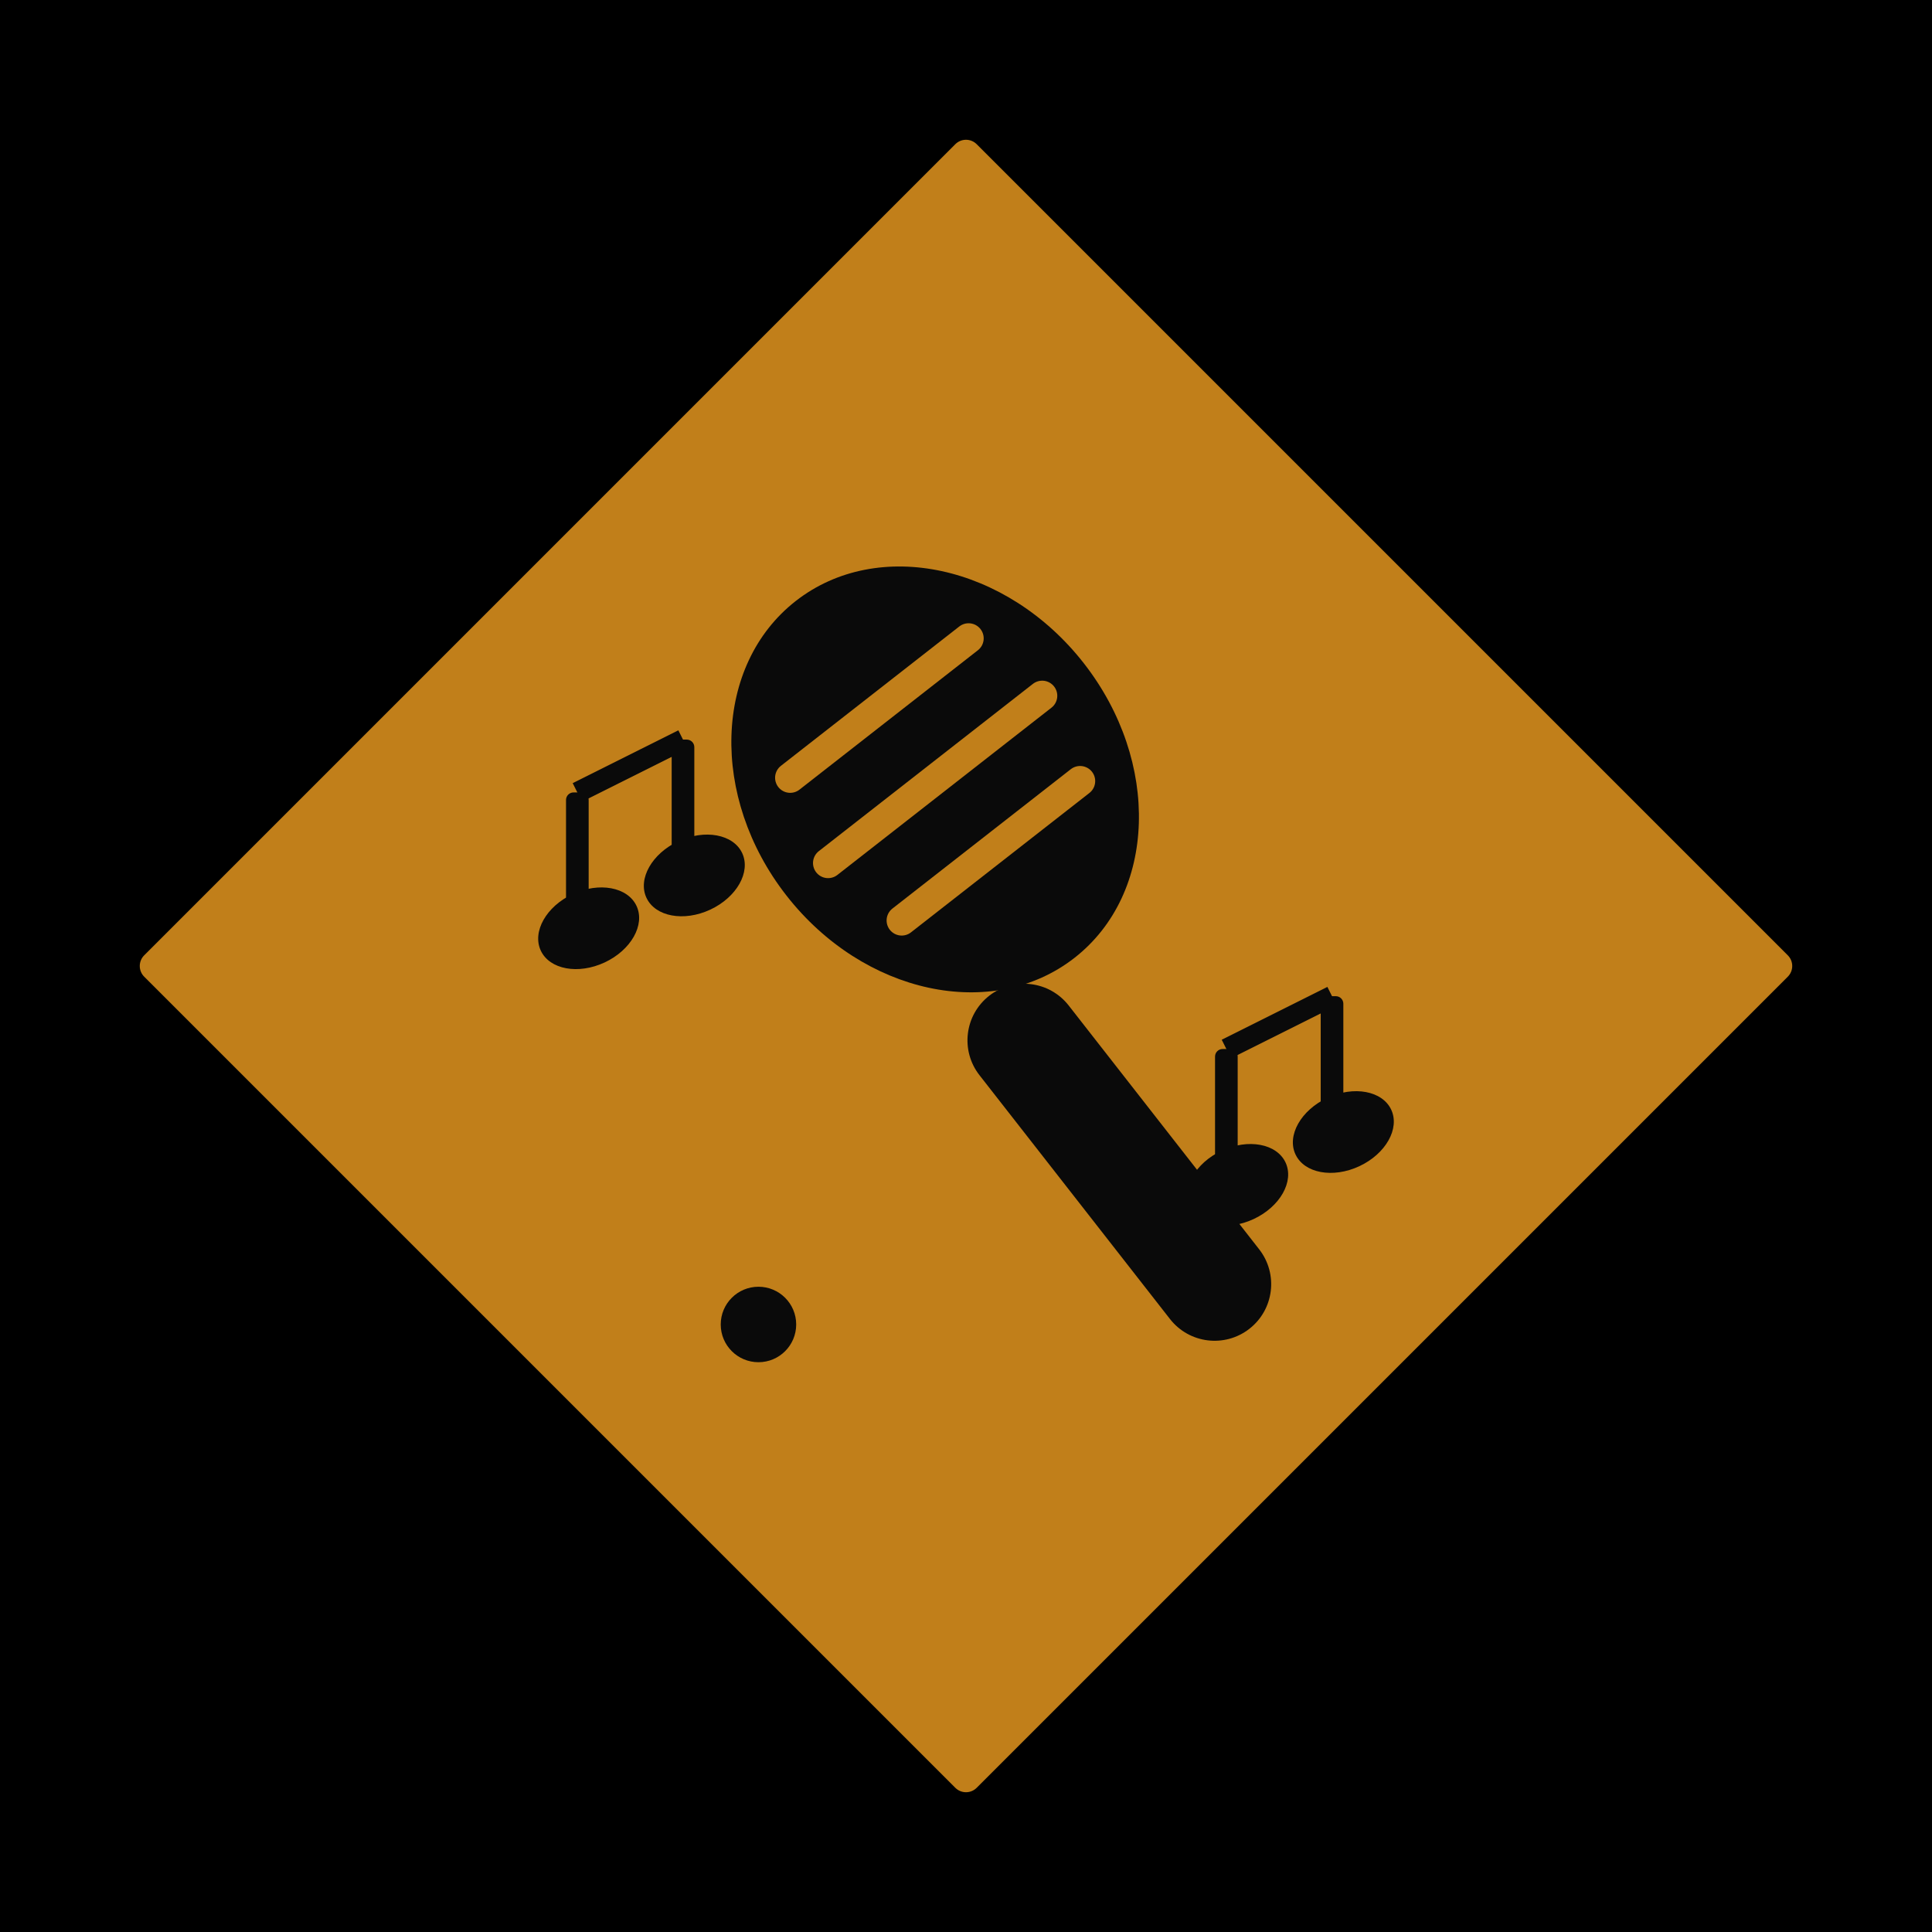
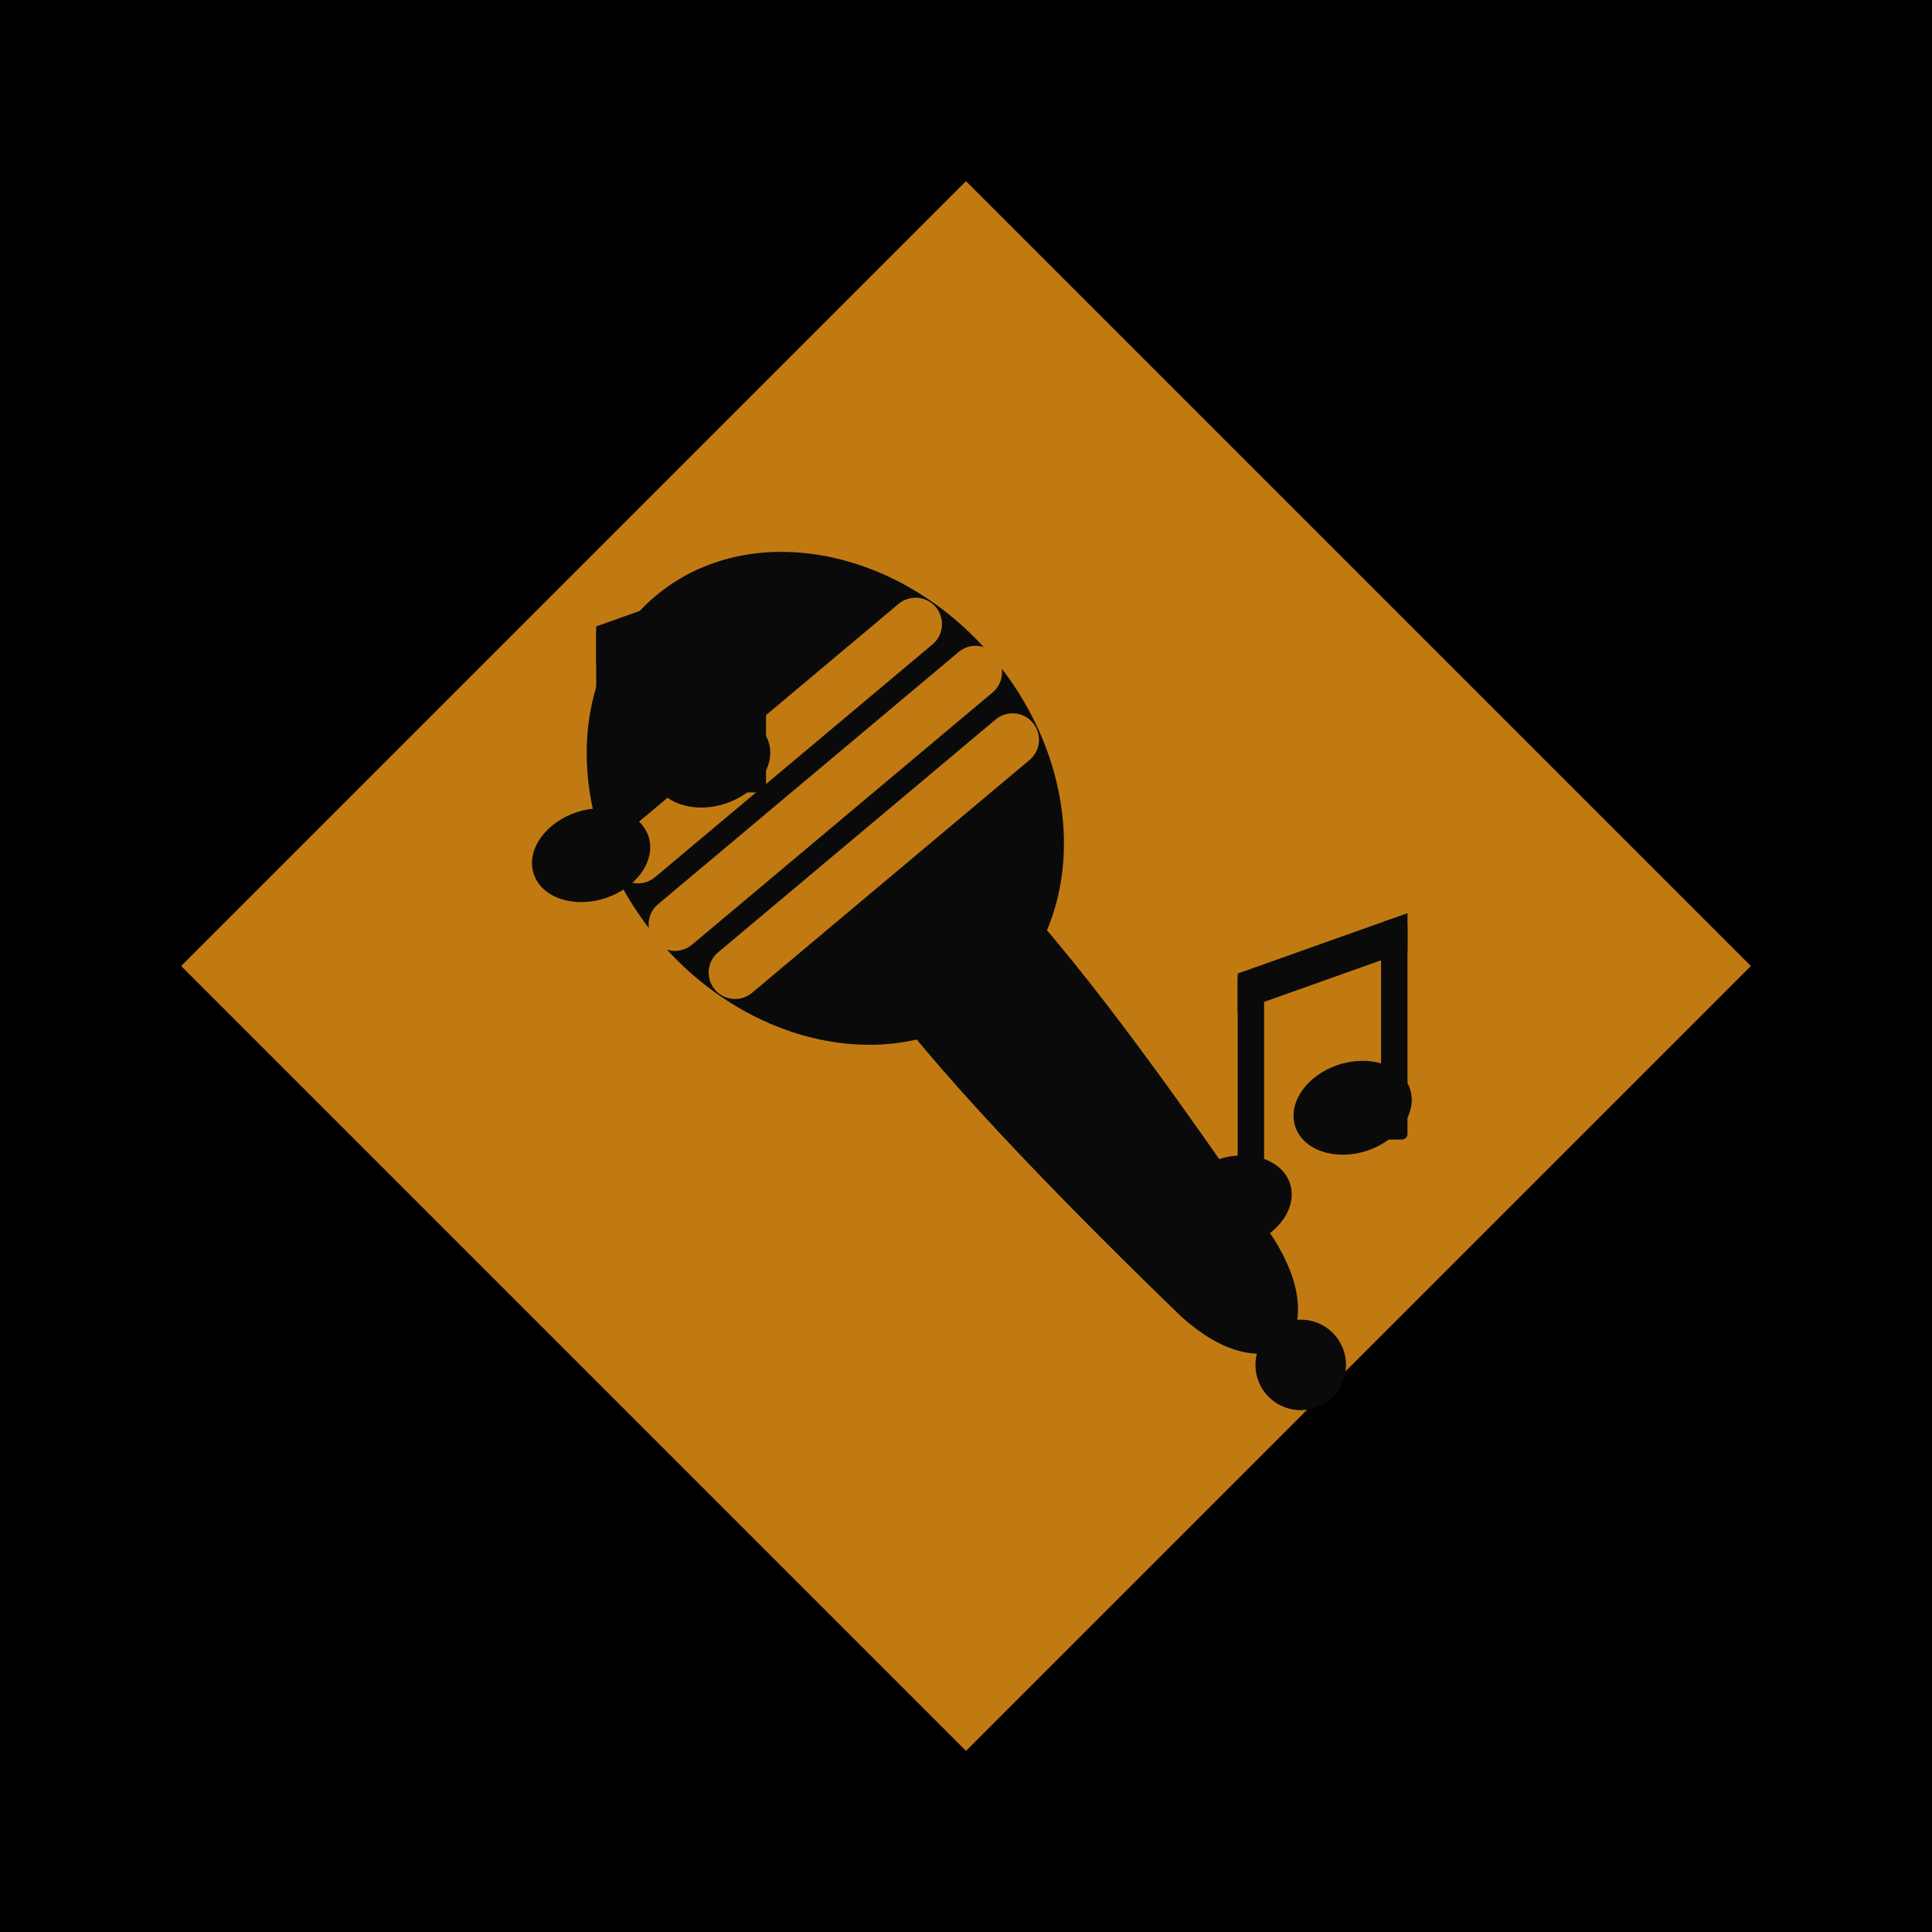
- <svg xmlns="http://www.w3.org/2000/svg" viewBox="0 0 512 512" width="512" height="512">
-   <rect width="512" height="512" fill="#000" />
-   <g transform="translate(256 256)">
-     <rect x="-156" y="-156" width="312" height="312" rx="4" fill="#C17F1A" transform="rotate(45)" />
-     <ellipse cx="24" cy="-44" rx="50" ry="60" fill="#0a0a0a" transform="rotate(-38)" />
-     <g transform="rotate(-38) translate(24 -44)" stroke="#C17F1A" stroke-width="8" stroke-linecap="round">
-       <line x1="-30" y1="-24" x2="30" y2="-24" />
-       <line x1="-36" y1="0" x2="36" y2="0" />
-       <line x1="-30" y1="24" x2="30" y2="24" />
+ <svg xmlns="http://www.w3.org/2000/svg" viewBox="0 0 512 512" width="512" height="512" role="img" aria-label="Studio">
+   <rect width="512" height="512" fill="#000000" />
+   <path fill="#C17A12" d="M256 48 L464 256 L256 464 L48 256 Z" />
+   <g transform="translate(256 256) rotate(-40)">
+     <ellipse cx="0" cy="-58" rx="58" ry="70" fill="#0A0A0A" />
+     <g fill="none" stroke="#C17A12" stroke-width="14" stroke-linecap="round">
+       <line x1="-48" y1="-78" x2="48" y2="-78" />
+       <line x1="-52" y1="-58" x2="52" y2="-58" />
+       <line x1="-48" y1="-38" x2="48" y2="-38" />
    </g>
-     <rect x="-15" y="10" width="30" height="112" rx="15" fill="#0a0a0a" transform="rotate(-38)" />
-     <circle cx="-55" cy="95" r="10" fill="#0a0a0a" />
-     <g fill="#0a0a0a">
-       <ellipse cx="-100" cy="-10" rx="14" ry="10" transform="rotate(-25 -100 -10)" />
-       <rect x="-106" y="-46" width="6" height="40" rx="2" />
-       <ellipse cx="-72" cy="-24" rx="14" ry="10" transform="rotate(-25 -72 -24)" />
-       <rect x="-78" y="-60" width="6" height="40" rx="2" />
-       <path d="M-103 -46 L-75 -60" stroke="#0a0a0a" stroke-width="5.5" fill="none" />
-       <ellipse cx="72" cy="58" rx="14" ry="10" transform="rotate(-25 72 58)" />
-       <rect x="66" y="22" width="6" height="40" rx="2" />
-       <ellipse cx="100" cy="44" rx="14" ry="10" transform="rotate(-25 100 44)" />
-       <rect x="94" y="8" width="6" height="40" rx="2" />
-       <path d="M69 22 L97 8" stroke="#0a0a0a" stroke-width="5.5" fill="none" />
-     </g>
+     <ellipse cx="0" cy="-58" rx="58" ry="70" fill="none" stroke="#0A0A0A" stroke-width="0" />
+     <path fill="#0A0A0A" d="       M -22 -8       C -24 20, -20 70, -16 108       C -14 122, -8 130, 0 132       C 8 130, 14 122, 16 108       C 20 70, 24 20, 22 -8       C 18 -2, -18 -2, -22 -8       Z" />
+     <ellipse cx="0" cy="-6" rx="28" ry="18" fill="#0A0A0A" />
+     <circle cx="0" cy="138" r="12" fill="#0A0A0A" />
+   </g>
+   <g fill="#0A0A0A" transform="translate(148 200)">
+     <ellipse cx="0" cy="28" rx="16" ry="12" transform="rotate(-18)" />
+     <ellipse cx="38" cy="14" rx="16" ry="12" transform="rotate(-18)" />
+     <rect x="10" y="-34" width="7" height="58" rx="1.5" />
+     <rect x="48" y="-48" width="7" height="58" rx="1.5" />
+     <path d="M10 -34 L55 -50 L55 -40 L10 -24 Z" />
+   </g>
+   <g fill="#0A0A0A" transform="translate(318 292)">
+     <ellipse cx="0" cy="28" rx="16" ry="12" transform="rotate(-18)" />
+     <ellipse cx="38" cy="14" rx="16" ry="12" transform="rotate(-18)" />
+     <rect x="10" y="-34" width="7" height="58" rx="1.5" />
+     <rect x="48" y="-48" width="7" height="58" rx="1.5" />
+     <path d="M10 -34 L55 -50 L55 -40 L10 -24 Z" />
  </g>
</svg>
